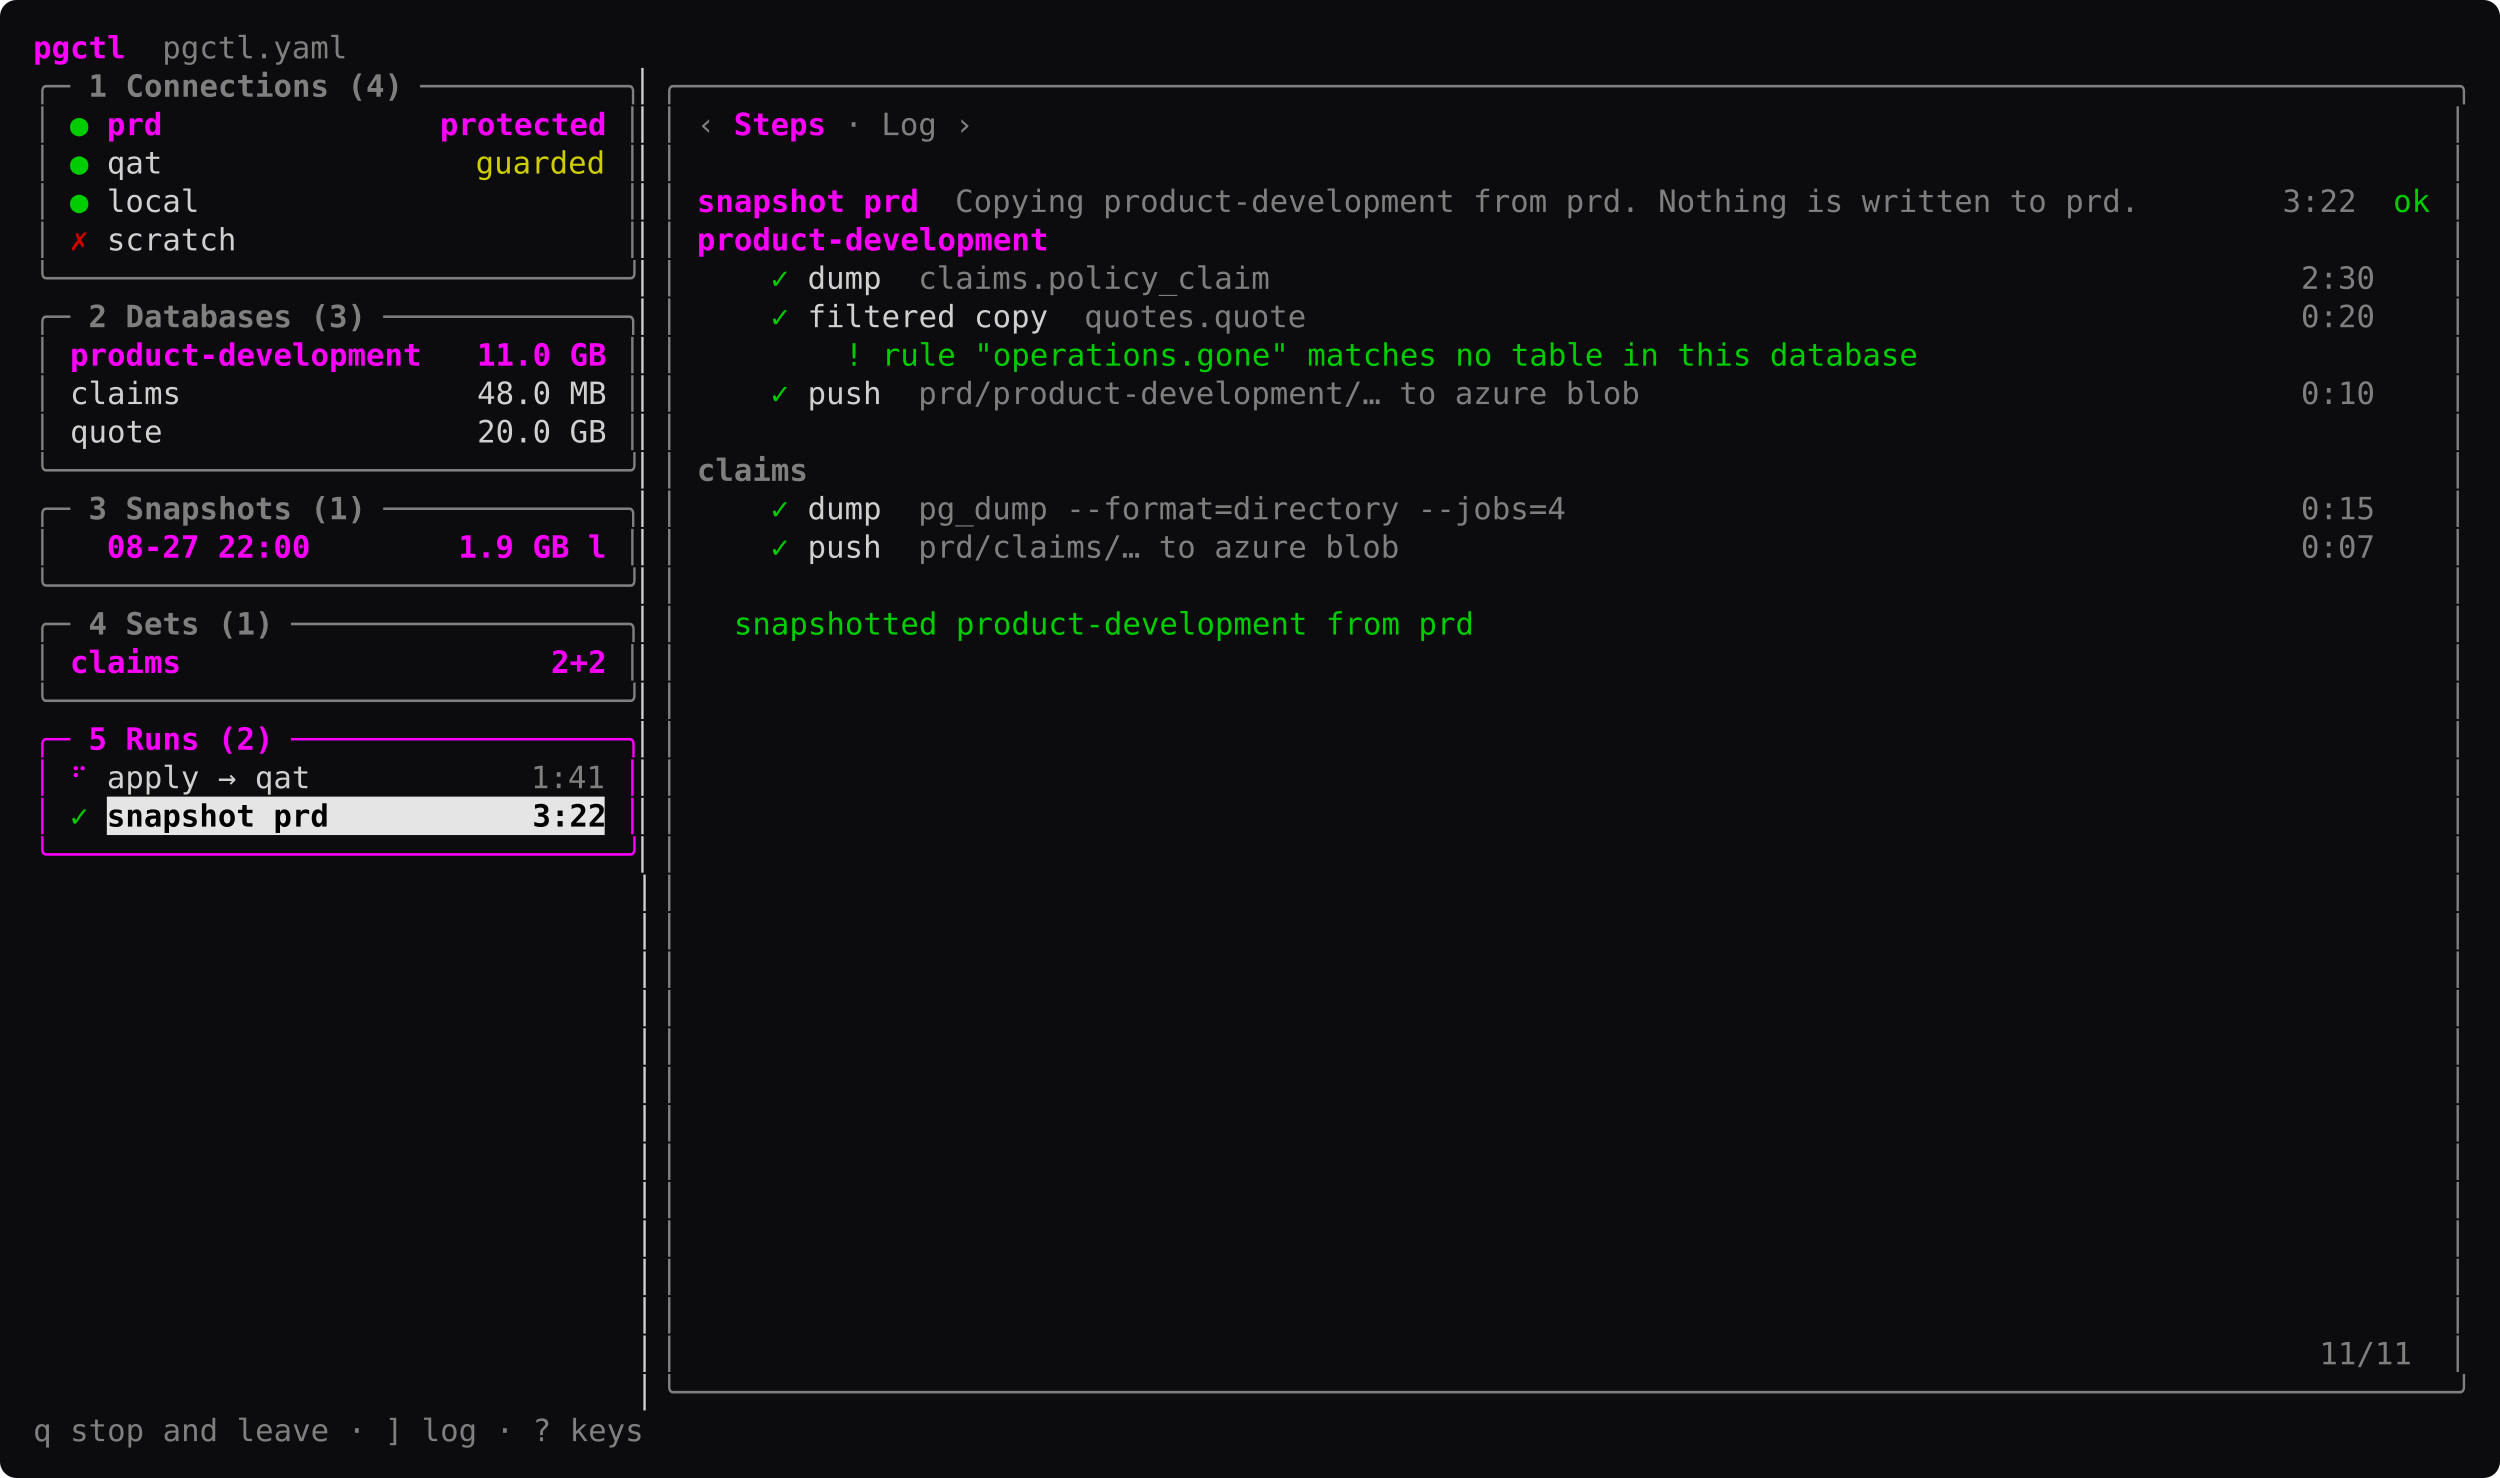
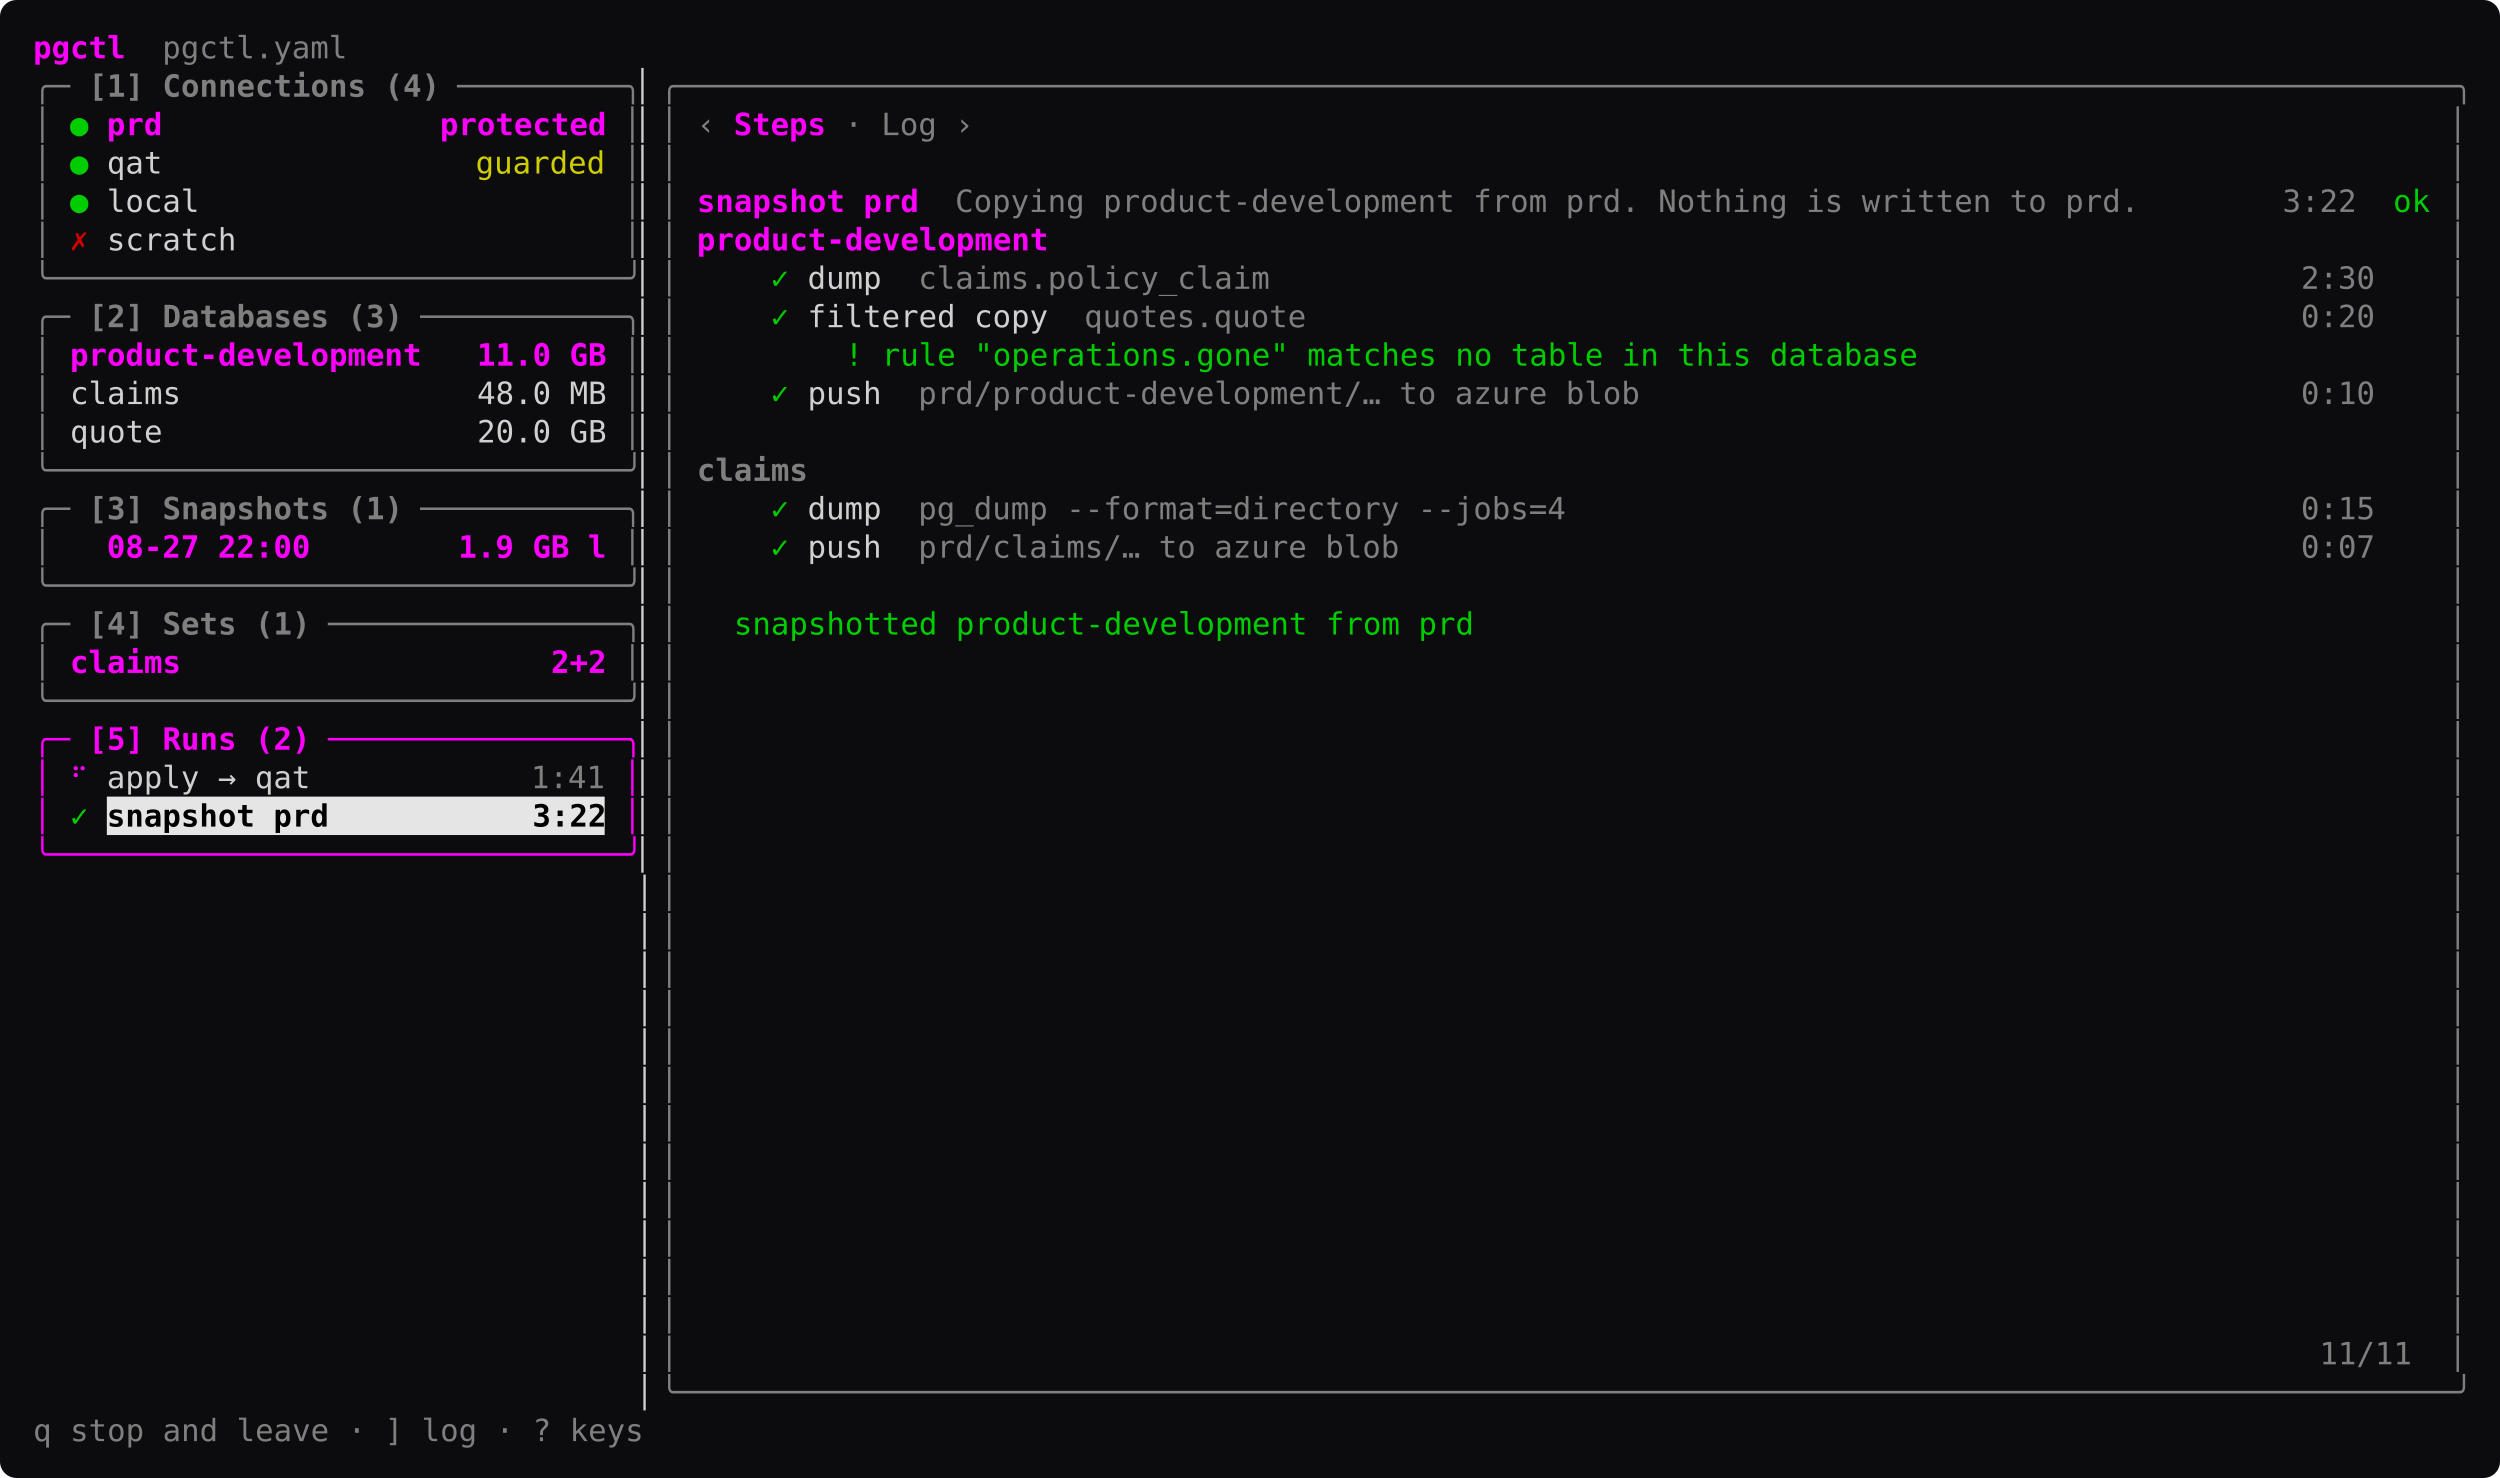
<svg xmlns="http://www.w3.org/2000/svg" width="1057.6" height="625.25" viewBox="0 0 1057.6 625.25" font-family="ui-monospace, 'SF Mono', SFMono-Regular, Menlo, Consolas, 'DejaVu Sans Mono', monospace" font-size="13" role="img">
  <rect width="1057.6" height="625.25" rx="7" fill="#0c0c0e" />
  <rect x="45.2" y="337" width="210.6" height="16.25" fill="#e5e5e5" />
  <text x="14" y="24.68" textLength="39" lengthAdjust="spacing" fill="#ff00ff" font-weight="600" xml:space="preserve">pgctl</text>
  <text x="53" y="24.68" textLength="93.6" lengthAdjust="spacing" fill="#7f7f7f" xml:space="preserve">  pgctl.yaml</text>
  <text x="14" y="40.92" textLength="15.6" lengthAdjust="spacing" fill="#7f7f7f" xml:space="preserve">╭─</text>
-   <text x="29.6" y="40.92" textLength="140.4" lengthAdjust="spacing" fill="#7f7f7f" font-weight="600" xml:space="preserve"> 1 Connections (4)</text>
-   <text x="177.8" y="40.92" textLength="93.6" lengthAdjust="spacing" fill="#7f7f7f" xml:space="preserve">───────────╮</text>
+   <text x="29.6" y="40.92" textLength="156" lengthAdjust="spacing" fill="#7f7f7f" font-weight="600" xml:space="preserve"> [1] Connections (4)</text>
+   <text x="193.4" y="40.92" textLength="78" lengthAdjust="spacing" fill="#7f7f7f" xml:space="preserve">─────────╮</text>
  <text x="271.4" y="40.92" textLength="7.8" lengthAdjust="spacing" fill="#d0d0d0" xml:space="preserve">▏</text>
  <text x="279.2" y="40.92" textLength="764.4" lengthAdjust="spacing" fill="#7f7f7f" xml:space="preserve">╭────────────────────────────────────────────────────────────────────────────────────────────────╮</text>
  <text x="14" y="57.17" textLength="7.8" lengthAdjust="spacing" fill="#7f7f7f" xml:space="preserve">│</text>
  <text x="29.6" y="57.17" textLength="7.8" lengthAdjust="spacing" fill="#00cd00" xml:space="preserve">●</text>
  <text x="45.2" y="57.17" textLength="210.6" lengthAdjust="spacing" fill="#ff00ff" font-weight="600" xml:space="preserve">prd               protected</text>
  <text x="263.6" y="57.17" textLength="7.8" lengthAdjust="spacing" fill="#7f7f7f" xml:space="preserve">│</text>
  <text x="271.4" y="57.17" textLength="7.8" lengthAdjust="spacing" fill="#d0d0d0" xml:space="preserve">▏</text>
  <text x="279.2" y="57.17" textLength="7.8" lengthAdjust="spacing" fill="#7f7f7f" xml:space="preserve">│</text>
  <text x="294.8" y="57.17" textLength="7.8" lengthAdjust="spacing" fill="#7f7f7f" xml:space="preserve">‹</text>
  <text x="310.4" y="57.17" textLength="7.8" lengthAdjust="spacing" fill="#ff00ff" font-weight="600" xml:space="preserve">S</text>
  <text x="318.2" y="57.17" textLength="7.8" lengthAdjust="spacing" fill="#ff00ff" font-weight="600" xml:space="preserve">t</text>
  <text x="326" y="57.17" textLength="7.8" lengthAdjust="spacing" fill="#ff00ff" font-weight="600" xml:space="preserve">e</text>
  <text x="333.8" y="57.17" textLength="7.8" lengthAdjust="spacing" fill="#ff00ff" font-weight="600" xml:space="preserve">p</text>
  <text x="341.6" y="57.17" textLength="7.8" lengthAdjust="spacing" fill="#ff00ff" font-weight="600" xml:space="preserve">s</text>
  <text x="357.2" y="57.17" textLength="7.8" lengthAdjust="spacing" fill="#7f7f7f" xml:space="preserve">·</text>
  <text x="365" y="57.17" textLength="31.2" lengthAdjust="spacing" fill="#7f7f7f" xml:space="preserve"> Log</text>
  <text x="404" y="57.17" textLength="7.8" lengthAdjust="spacing" fill="#7f7f7f" xml:space="preserve">›</text>
  <text x="1035.8" y="57.17" textLength="7.8" lengthAdjust="spacing" fill="#7f7f7f" xml:space="preserve">│</text>
  <text x="14" y="73.42" textLength="7.8" lengthAdjust="spacing" fill="#7f7f7f" xml:space="preserve">│</text>
  <text x="29.6" y="73.42" textLength="7.8" lengthAdjust="spacing" fill="#00cd00" xml:space="preserve">●</text>
  <text x="45.2" y="73.42" textLength="23.4" lengthAdjust="spacing" fill="#d0d0d0" xml:space="preserve">qat</text>
  <text x="201.2" y="73.42" textLength="54.6" lengthAdjust="spacing" fill="#cdcd00" xml:space="preserve">guarded</text>
  <text x="263.6" y="73.42" textLength="7.8" lengthAdjust="spacing" fill="#7f7f7f" xml:space="preserve">│</text>
  <text x="271.4" y="73.42" textLength="7.8" lengthAdjust="spacing" fill="#d0d0d0" xml:space="preserve">▏</text>
  <text x="279.2" y="73.42" textLength="7.8" lengthAdjust="spacing" fill="#7f7f7f" xml:space="preserve">│</text>
  <text x="1035.8" y="73.42" textLength="7.8" lengthAdjust="spacing" fill="#7f7f7f" xml:space="preserve">│</text>
  <text x="14" y="89.67" textLength="7.8" lengthAdjust="spacing" fill="#7f7f7f" xml:space="preserve">│</text>
  <text x="29.6" y="89.67" textLength="7.8" lengthAdjust="spacing" fill="#00cd00" xml:space="preserve">●</text>
  <text x="45.2" y="89.67" textLength="39" lengthAdjust="spacing" fill="#d0d0d0" xml:space="preserve">local</text>
  <text x="263.6" y="89.67" textLength="7.8" lengthAdjust="spacing" fill="#7f7f7f" xml:space="preserve">│</text>
  <text x="271.4" y="89.67" textLength="7.8" lengthAdjust="spacing" fill="#d0d0d0" xml:space="preserve">▏</text>
  <text x="279.2" y="89.67" textLength="7.8" lengthAdjust="spacing" fill="#7f7f7f" xml:space="preserve">│</text>
  <text x="294.8" y="89.67" textLength="93.6" lengthAdjust="spacing" fill="#ff00ff" font-weight="600" xml:space="preserve">snapshot prd</text>
  <text x="388.4" y="89.67" textLength="514.8" lengthAdjust="spacing" fill="#7f7f7f" xml:space="preserve">  Copying product-development from prd. Nothing is written to prd.</text>
  <text x="965.6" y="89.67" textLength="31.2" lengthAdjust="spacing" fill="#7f7f7f" xml:space="preserve">3:22</text>
  <text x="1012.4" y="89.67" textLength="15.6" lengthAdjust="spacing" fill="#00cd00" xml:space="preserve">ok</text>
  <text x="1035.8" y="89.67" textLength="7.8" lengthAdjust="spacing" fill="#7f7f7f" xml:space="preserve">│</text>
  <text x="14" y="105.92" textLength="7.8" lengthAdjust="spacing" fill="#7f7f7f" xml:space="preserve">│</text>
  <text x="29.6" y="105.92" textLength="7.8" lengthAdjust="spacing" fill="#cd0000" font-weight="600" xml:space="preserve">✗</text>
  <text x="45.2" y="105.92" textLength="54.6" lengthAdjust="spacing" fill="#d0d0d0" xml:space="preserve">scratch</text>
  <text x="263.6" y="105.92" textLength="7.8" lengthAdjust="spacing" fill="#7f7f7f" xml:space="preserve">│</text>
  <text x="271.4" y="105.92" textLength="7.8" lengthAdjust="spacing" fill="#d0d0d0" xml:space="preserve">▏</text>
  <text x="279.2" y="105.92" textLength="7.8" lengthAdjust="spacing" fill="#7f7f7f" xml:space="preserve">│</text>
  <text x="294.8" y="105.92" textLength="148.2" lengthAdjust="spacing" fill="#ff00ff" font-weight="600" xml:space="preserve">product-development</text>
  <text x="1035.8" y="105.92" textLength="7.8" lengthAdjust="spacing" fill="#7f7f7f" xml:space="preserve">│</text>
  <text x="14" y="122.17" textLength="257.4" lengthAdjust="spacing" fill="#7f7f7f" xml:space="preserve">╰───────────────────────────────╯</text>
  <text x="271.4" y="122.17" textLength="7.8" lengthAdjust="spacing" fill="#d0d0d0" xml:space="preserve">▏</text>
  <text x="279.2" y="122.17" textLength="7.8" lengthAdjust="spacing" fill="#7f7f7f" xml:space="preserve">│</text>
  <text x="326" y="122.17" textLength="7.8" lengthAdjust="spacing" fill="#00cd00" xml:space="preserve">✓</text>
  <text x="333.8" y="122.17" textLength="39" lengthAdjust="spacing" fill="#d0d0d0" xml:space="preserve"> dump</text>
  <text x="372.8" y="122.17" textLength="163.8" lengthAdjust="spacing" fill="#7f7f7f" xml:space="preserve">  claims.policy_claim</text>
  <text x="973.4" y="122.17" textLength="31.2" lengthAdjust="spacing" fill="#7f7f7f" xml:space="preserve">2:30</text>
  <text x="1035.8" y="122.17" textLength="7.8" lengthAdjust="spacing" fill="#7f7f7f" xml:space="preserve">│</text>
  <text x="14" y="138.43" textLength="15.6" lengthAdjust="spacing" fill="#7f7f7f" xml:space="preserve">╭─</text>
-   <text x="29.6" y="138.43" textLength="124.8" lengthAdjust="spacing" fill="#7f7f7f" font-weight="600" xml:space="preserve"> 2 Databases (3)</text>
-   <text x="162.2" y="138.43" textLength="109.2" lengthAdjust="spacing" fill="#7f7f7f" xml:space="preserve">─────────────╮</text>
+   <text x="29.6" y="138.43" textLength="140.4" lengthAdjust="spacing" fill="#7f7f7f" font-weight="600" xml:space="preserve"> [2] Databases (3)</text>
+   <text x="177.8" y="138.43" textLength="93.6" lengthAdjust="spacing" fill="#7f7f7f" xml:space="preserve">───────────╮</text>
  <text x="271.4" y="138.43" textLength="7.8" lengthAdjust="spacing" fill="#d0d0d0" xml:space="preserve">▏</text>
  <text x="279.2" y="138.43" textLength="7.8" lengthAdjust="spacing" fill="#7f7f7f" xml:space="preserve">│</text>
  <text x="326" y="138.43" textLength="7.8" lengthAdjust="spacing" fill="#00cd00" xml:space="preserve">✓</text>
  <text x="333.8" y="138.43" textLength="109.2" lengthAdjust="spacing" fill="#d0d0d0" xml:space="preserve"> filtered copy</text>
  <text x="443" y="138.43" textLength="109.2" lengthAdjust="spacing" fill="#7f7f7f" xml:space="preserve">  quotes.quote</text>
  <text x="973.4" y="138.43" textLength="31.2" lengthAdjust="spacing" fill="#7f7f7f" xml:space="preserve">0:20</text>
  <text x="1035.8" y="138.43" textLength="7.8" lengthAdjust="spacing" fill="#7f7f7f" xml:space="preserve">│</text>
  <text x="14" y="154.68" textLength="7.8" lengthAdjust="spacing" fill="#7f7f7f" xml:space="preserve">│</text>
  <text x="29.6" y="154.68" textLength="226.2" lengthAdjust="spacing" fill="#ff00ff" font-weight="600" xml:space="preserve">product-development   11.0 GB</text>
  <text x="263.6" y="154.68" textLength="7.8" lengthAdjust="spacing" fill="#7f7f7f" xml:space="preserve">│</text>
  <text x="271.4" y="154.68" textLength="7.8" lengthAdjust="spacing" fill="#d0d0d0" xml:space="preserve">▏</text>
  <text x="279.2" y="154.68" textLength="7.8" lengthAdjust="spacing" fill="#7f7f7f" xml:space="preserve">│</text>
  <text x="310.4" y="154.68" textLength="499.2" lengthAdjust="spacing" fill="#00cd00" xml:space="preserve">      ! rule "operations.gone" matches no table in this database</text>
  <text x="1035.8" y="154.68" textLength="7.8" lengthAdjust="spacing" fill="#7f7f7f" xml:space="preserve">│</text>
  <text x="14" y="170.93" textLength="7.8" lengthAdjust="spacing" fill="#7f7f7f" xml:space="preserve">│</text>
  <text x="21.8" y="170.93" textLength="234" lengthAdjust="spacing" fill="#d0d0d0" xml:space="preserve"> claims                48.0 MB</text>
  <text x="263.6" y="170.93" textLength="7.8" lengthAdjust="spacing" fill="#7f7f7f" xml:space="preserve">│</text>
  <text x="271.4" y="170.93" textLength="7.8" lengthAdjust="spacing" fill="#d0d0d0" xml:space="preserve">▏</text>
  <text x="279.2" y="170.93" textLength="7.8" lengthAdjust="spacing" fill="#7f7f7f" xml:space="preserve">│</text>
  <text x="326" y="170.93" textLength="7.8" lengthAdjust="spacing" fill="#00cd00" xml:space="preserve">✓</text>
  <text x="333.8" y="170.93" textLength="39" lengthAdjust="spacing" fill="#d0d0d0" xml:space="preserve"> push</text>
  <text x="372.8" y="170.93" textLength="319.8" lengthAdjust="spacing" fill="#7f7f7f" xml:space="preserve">  prd/product-development/… to azure blob</text>
  <text x="973.4" y="170.93" textLength="31.2" lengthAdjust="spacing" fill="#7f7f7f" xml:space="preserve">0:10</text>
  <text x="1035.8" y="170.93" textLength="7.8" lengthAdjust="spacing" fill="#7f7f7f" xml:space="preserve">│</text>
  <text x="14" y="187.18" textLength="7.8" lengthAdjust="spacing" fill="#7f7f7f" xml:space="preserve">│</text>
  <text x="21.8" y="187.18" textLength="234" lengthAdjust="spacing" fill="#d0d0d0" xml:space="preserve"> quote                 20.0 GB</text>
  <text x="263.6" y="187.18" textLength="7.8" lengthAdjust="spacing" fill="#7f7f7f" xml:space="preserve">│</text>
  <text x="271.4" y="187.18" textLength="7.8" lengthAdjust="spacing" fill="#d0d0d0" xml:space="preserve">▏</text>
  <text x="279.2" y="187.18" textLength="7.8" lengthAdjust="spacing" fill="#7f7f7f" xml:space="preserve">│</text>
  <text x="1035.8" y="187.18" textLength="7.8" lengthAdjust="spacing" fill="#7f7f7f" xml:space="preserve">│</text>
  <text x="14" y="203.43" textLength="257.4" lengthAdjust="spacing" fill="#7f7f7f" xml:space="preserve">╰───────────────────────────────╯</text>
  <text x="271.4" y="203.43" textLength="7.8" lengthAdjust="spacing" fill="#d0d0d0" xml:space="preserve">▏</text>
  <text x="279.2" y="203.43" textLength="7.8" lengthAdjust="spacing" fill="#7f7f7f" xml:space="preserve">│</text>
  <text x="294.8" y="203.43" textLength="46.8" lengthAdjust="spacing" fill="#7f7f7f" font-weight="600" xml:space="preserve">claims</text>
  <text x="1035.8" y="203.43" textLength="7.8" lengthAdjust="spacing" fill="#7f7f7f" xml:space="preserve">│</text>
  <text x="14" y="219.68" textLength="15.6" lengthAdjust="spacing" fill="#7f7f7f" xml:space="preserve">╭─</text>
-   <text x="29.6" y="219.68" textLength="124.8" lengthAdjust="spacing" fill="#7f7f7f" font-weight="600" xml:space="preserve"> 3 Snapshots (1)</text>
-   <text x="162.2" y="219.68" textLength="109.2" lengthAdjust="spacing" fill="#7f7f7f" xml:space="preserve">─────────────╮</text>
+   <text x="29.6" y="219.68" textLength="140.4" lengthAdjust="spacing" fill="#7f7f7f" font-weight="600" xml:space="preserve"> [3] Snapshots (1)</text>
+   <text x="177.8" y="219.68" textLength="93.6" lengthAdjust="spacing" fill="#7f7f7f" xml:space="preserve">───────────╮</text>
  <text x="271.4" y="219.68" textLength="7.8" lengthAdjust="spacing" fill="#d0d0d0" xml:space="preserve">▏</text>
  <text x="279.2" y="219.68" textLength="7.8" lengthAdjust="spacing" fill="#7f7f7f" xml:space="preserve">│</text>
  <text x="326" y="219.68" textLength="7.8" lengthAdjust="spacing" fill="#00cd00" xml:space="preserve">✓</text>
  <text x="333.8" y="219.68" textLength="39" lengthAdjust="spacing" fill="#d0d0d0" xml:space="preserve"> dump</text>
  <text x="372.8" y="219.68" textLength="288.6" lengthAdjust="spacing" fill="#7f7f7f" xml:space="preserve">  pg_dump --format=directory --jobs=4</text>
  <text x="973.4" y="219.68" textLength="31.2" lengthAdjust="spacing" fill="#7f7f7f" xml:space="preserve">0:15</text>
  <text x="1035.8" y="219.68" textLength="7.8" lengthAdjust="spacing" fill="#7f7f7f" xml:space="preserve">│</text>
  <text x="14" y="235.93" textLength="7.8" lengthAdjust="spacing" fill="#7f7f7f" xml:space="preserve">│</text>
  <text x="45.2" y="235.93" textLength="210.6" lengthAdjust="spacing" fill="#ff00ff" font-weight="600" xml:space="preserve">08-27 22:00        1.9 GB l</text>
  <text x="263.6" y="235.93" textLength="7.8" lengthAdjust="spacing" fill="#7f7f7f" xml:space="preserve">│</text>
  <text x="271.4" y="235.93" textLength="7.8" lengthAdjust="spacing" fill="#d0d0d0" xml:space="preserve">▏</text>
  <text x="279.2" y="235.93" textLength="7.8" lengthAdjust="spacing" fill="#7f7f7f" xml:space="preserve">│</text>
  <text x="326" y="235.93" textLength="7.8" lengthAdjust="spacing" fill="#00cd00" xml:space="preserve">✓</text>
  <text x="333.8" y="235.93" textLength="39" lengthAdjust="spacing" fill="#d0d0d0" xml:space="preserve"> push</text>
  <text x="372.8" y="235.93" textLength="218.4" lengthAdjust="spacing" fill="#7f7f7f" xml:space="preserve">  prd/claims/… to azure blob</text>
  <text x="973.4" y="235.93" textLength="31.2" lengthAdjust="spacing" fill="#7f7f7f" xml:space="preserve">0:07</text>
  <text x="1035.8" y="235.93" textLength="7.8" lengthAdjust="spacing" fill="#7f7f7f" xml:space="preserve">│</text>
  <text x="14" y="252.18" textLength="257.4" lengthAdjust="spacing" fill="#7f7f7f" xml:space="preserve">╰───────────────────────────────╯</text>
  <text x="271.4" y="252.18" textLength="7.8" lengthAdjust="spacing" fill="#d0d0d0" xml:space="preserve">▏</text>
  <text x="279.2" y="252.18" textLength="7.8" lengthAdjust="spacing" fill="#7f7f7f" xml:space="preserve">│</text>
  <text x="1035.8" y="252.18" textLength="7.8" lengthAdjust="spacing" fill="#7f7f7f" xml:space="preserve">│</text>
  <text x="14" y="268.43" textLength="15.6" lengthAdjust="spacing" fill="#7f7f7f" xml:space="preserve">╭─</text>
-   <text x="29.6" y="268.43" textLength="85.8" lengthAdjust="spacing" fill="#7f7f7f" font-weight="600" xml:space="preserve"> 4 Sets (1)</text>
-   <text x="123.2" y="268.43" textLength="148.2" lengthAdjust="spacing" fill="#7f7f7f" xml:space="preserve">──────────────────╮</text>
+   <text x="29.6" y="268.43" textLength="101.4" lengthAdjust="spacing" fill="#7f7f7f" font-weight="600" xml:space="preserve"> [4] Sets (1)</text>
+   <text x="138.8" y="268.43" textLength="132.6" lengthAdjust="spacing" fill="#7f7f7f" xml:space="preserve">────────────────╮</text>
  <text x="271.4" y="268.43" textLength="7.8" lengthAdjust="spacing" fill="#d0d0d0" xml:space="preserve">▏</text>
  <text x="279.2" y="268.43" textLength="7.8" lengthAdjust="spacing" fill="#7f7f7f" xml:space="preserve">│</text>
  <text x="294.8" y="268.43" textLength="327.6" lengthAdjust="spacing" fill="#00cd00" xml:space="preserve">  snapshotted product-development from prd</text>
  <text x="1035.8" y="268.43" textLength="7.8" lengthAdjust="spacing" fill="#7f7f7f" xml:space="preserve">│</text>
  <text x="14" y="284.68" textLength="7.8" lengthAdjust="spacing" fill="#7f7f7f" xml:space="preserve">│</text>
  <text x="29.6" y="284.68" textLength="226.2" lengthAdjust="spacing" fill="#ff00ff" font-weight="600" xml:space="preserve">claims                    2+2</text>
  <text x="263.6" y="284.68" textLength="7.8" lengthAdjust="spacing" fill="#7f7f7f" xml:space="preserve">│</text>
  <text x="271.4" y="284.68" textLength="7.8" lengthAdjust="spacing" fill="#d0d0d0" xml:space="preserve">▏</text>
  <text x="279.2" y="284.68" textLength="7.8" lengthAdjust="spacing" fill="#7f7f7f" xml:space="preserve">│</text>
  <text x="1035.8" y="284.68" textLength="7.8" lengthAdjust="spacing" fill="#7f7f7f" xml:space="preserve">│</text>
  <text x="14" y="300.93" textLength="257.4" lengthAdjust="spacing" fill="#7f7f7f" xml:space="preserve">╰───────────────────────────────╯</text>
  <text x="271.4" y="300.93" textLength="7.8" lengthAdjust="spacing" fill="#d0d0d0" xml:space="preserve">▏</text>
  <text x="279.2" y="300.93" textLength="7.8" lengthAdjust="spacing" fill="#7f7f7f" xml:space="preserve">│</text>
  <text x="1035.8" y="300.93" textLength="7.8" lengthAdjust="spacing" fill="#7f7f7f" xml:space="preserve">│</text>
  <text x="14" y="317.18" textLength="15.6" lengthAdjust="spacing" fill="#ff00ff" xml:space="preserve">╭─</text>
-   <text x="29.6" y="317.18" textLength="85.8" lengthAdjust="spacing" fill="#ff00ff" font-weight="600" xml:space="preserve"> 5 Runs (2)</text>
-   <text x="123.2" y="317.18" textLength="148.2" lengthAdjust="spacing" fill="#ff00ff" xml:space="preserve">──────────────────╮</text>
+   <text x="29.6" y="317.18" textLength="101.4" lengthAdjust="spacing" fill="#ff00ff" font-weight="600" xml:space="preserve"> [5] Runs (2)</text>
+   <text x="138.8" y="317.18" textLength="132.6" lengthAdjust="spacing" fill="#ff00ff" xml:space="preserve">────────────────╮</text>
  <text x="271.4" y="317.18" textLength="7.8" lengthAdjust="spacing" fill="#d0d0d0" xml:space="preserve">▏</text>
  <text x="279.2" y="317.18" textLength="7.8" lengthAdjust="spacing" fill="#7f7f7f" xml:space="preserve">│</text>
  <text x="1035.8" y="317.18" textLength="7.8" lengthAdjust="spacing" fill="#7f7f7f" xml:space="preserve">│</text>
  <text x="14" y="333.43" textLength="7.8" lengthAdjust="spacing" fill="#ff00ff" xml:space="preserve">│</text>
  <text x="29.6" y="333.43" textLength="7.8" lengthAdjust="spacing" fill="#ff00ff" xml:space="preserve">⠋</text>
  <text x="45.2" y="333.43" textLength="85.8" lengthAdjust="spacing" fill="#d0d0d0" xml:space="preserve">apply → qat</text>
  <text x="224.6" y="333.43" textLength="31.2" lengthAdjust="spacing" fill="#7f7f7f" xml:space="preserve">1:41</text>
  <text x="263.6" y="333.43" textLength="7.8" lengthAdjust="spacing" fill="#ff00ff" xml:space="preserve">│</text>
  <text x="271.4" y="333.43" textLength="7.8" lengthAdjust="spacing" fill="#d0d0d0" xml:space="preserve">▏</text>
  <text x="279.2" y="333.43" textLength="7.8" lengthAdjust="spacing" fill="#7f7f7f" xml:space="preserve">│</text>
  <text x="1035.8" y="333.43" textLength="7.8" lengthAdjust="spacing" fill="#7f7f7f" xml:space="preserve">│</text>
  <text x="14" y="349.68" textLength="7.8" lengthAdjust="spacing" fill="#ff00ff" xml:space="preserve">│</text>
  <text x="29.6" y="349.68" textLength="7.8" lengthAdjust="spacing" fill="#00cd00" xml:space="preserve">✓</text>
  <text x="45.2" y="349.68" textLength="210.6" lengthAdjust="spacing" fill="#000000" font-weight="600" xml:space="preserve">snapshot prd           3:22</text>
  <text x="263.6" y="349.68" textLength="7.8" lengthAdjust="spacing" fill="#ff00ff" xml:space="preserve">│</text>
  <text x="271.4" y="349.68" textLength="7.8" lengthAdjust="spacing" fill="#d0d0d0" xml:space="preserve">▏</text>
  <text x="279.2" y="349.68" textLength="7.8" lengthAdjust="spacing" fill="#7f7f7f" xml:space="preserve">│</text>
  <text x="1035.8" y="349.68" textLength="7.8" lengthAdjust="spacing" fill="#7f7f7f" xml:space="preserve">│</text>
  <text x="14" y="365.93" textLength="257.4" lengthAdjust="spacing" fill="#ff00ff" xml:space="preserve">╰───────────────────────────────╯</text>
  <text x="271.4" y="365.93" textLength="7.8" lengthAdjust="spacing" fill="#d0d0d0" xml:space="preserve">▏</text>
  <text x="279.2" y="365.93" textLength="7.8" lengthAdjust="spacing" fill="#7f7f7f" xml:space="preserve">│</text>
  <text x="1035.8" y="365.93" textLength="7.8" lengthAdjust="spacing" fill="#7f7f7f" xml:space="preserve">│</text>
  <text x="14" y="382.18" textLength="265.2" lengthAdjust="spacing" fill="#d0d0d0" xml:space="preserve">                                 ▏</text>
  <text x="279.2" y="382.18" textLength="7.8" lengthAdjust="spacing" fill="#7f7f7f" xml:space="preserve">│</text>
  <text x="1035.8" y="382.18" textLength="7.8" lengthAdjust="spacing" fill="#7f7f7f" xml:space="preserve">│</text>
  <text x="14" y="398.43" textLength="265.2" lengthAdjust="spacing" fill="#d0d0d0" xml:space="preserve">                                 ▏</text>
  <text x="279.2" y="398.43" textLength="7.8" lengthAdjust="spacing" fill="#7f7f7f" xml:space="preserve">│</text>
  <text x="1035.8" y="398.43" textLength="7.8" lengthAdjust="spacing" fill="#7f7f7f" xml:space="preserve">│</text>
  <text x="14" y="414.68" textLength="265.2" lengthAdjust="spacing" fill="#d0d0d0" xml:space="preserve">                                 ▏</text>
  <text x="279.2" y="414.68" textLength="7.8" lengthAdjust="spacing" fill="#7f7f7f" xml:space="preserve">│</text>
  <text x="1035.8" y="414.68" textLength="7.8" lengthAdjust="spacing" fill="#7f7f7f" xml:space="preserve">│</text>
  <text x="14" y="430.93" textLength="265.2" lengthAdjust="spacing" fill="#d0d0d0" xml:space="preserve">                                 ▏</text>
  <text x="279.2" y="430.93" textLength="7.8" lengthAdjust="spacing" fill="#7f7f7f" xml:space="preserve">│</text>
  <text x="1035.8" y="430.93" textLength="7.8" lengthAdjust="spacing" fill="#7f7f7f" xml:space="preserve">│</text>
  <text x="14" y="447.18" textLength="265.2" lengthAdjust="spacing" fill="#d0d0d0" xml:space="preserve">                                 ▏</text>
  <text x="279.2" y="447.18" textLength="7.8" lengthAdjust="spacing" fill="#7f7f7f" xml:space="preserve">│</text>
  <text x="1035.8" y="447.18" textLength="7.8" lengthAdjust="spacing" fill="#7f7f7f" xml:space="preserve">│</text>
  <text x="14" y="463.43" textLength="265.2" lengthAdjust="spacing" fill="#d0d0d0" xml:space="preserve">                                 ▏</text>
  <text x="279.2" y="463.43" textLength="7.8" lengthAdjust="spacing" fill="#7f7f7f" xml:space="preserve">│</text>
  <text x="1035.8" y="463.43" textLength="7.8" lengthAdjust="spacing" fill="#7f7f7f" xml:space="preserve">│</text>
  <text x="14" y="479.68" textLength="265.2" lengthAdjust="spacing" fill="#d0d0d0" xml:space="preserve">                                 ▏</text>
  <text x="279.2" y="479.68" textLength="7.8" lengthAdjust="spacing" fill="#7f7f7f" xml:space="preserve">│</text>
  <text x="1035.8" y="479.68" textLength="7.8" lengthAdjust="spacing" fill="#7f7f7f" xml:space="preserve">│</text>
  <text x="14" y="495.93" textLength="265.2" lengthAdjust="spacing" fill="#d0d0d0" xml:space="preserve">                                 ▏</text>
  <text x="279.2" y="495.93" textLength="7.8" lengthAdjust="spacing" fill="#7f7f7f" xml:space="preserve">│</text>
  <text x="1035.8" y="495.93" textLength="7.8" lengthAdjust="spacing" fill="#7f7f7f" xml:space="preserve">│</text>
  <text x="14" y="512.17" textLength="265.2" lengthAdjust="spacing" fill="#d0d0d0" xml:space="preserve">                                 ▏</text>
  <text x="279.2" y="512.17" textLength="7.8" lengthAdjust="spacing" fill="#7f7f7f" xml:space="preserve">│</text>
  <text x="1035.8" y="512.17" textLength="7.8" lengthAdjust="spacing" fill="#7f7f7f" xml:space="preserve">│</text>
  <text x="14" y="528.42" textLength="265.2" lengthAdjust="spacing" fill="#d0d0d0" xml:space="preserve">                                 ▏</text>
  <text x="279.2" y="528.42" textLength="7.8" lengthAdjust="spacing" fill="#7f7f7f" xml:space="preserve">│</text>
  <text x="1035.8" y="528.42" textLength="7.8" lengthAdjust="spacing" fill="#7f7f7f" xml:space="preserve">│</text>
  <text x="14" y="544.67" textLength="265.2" lengthAdjust="spacing" fill="#d0d0d0" xml:space="preserve">                                 ▏</text>
  <text x="279.2" y="544.67" textLength="7.8" lengthAdjust="spacing" fill="#7f7f7f" xml:space="preserve">│</text>
  <text x="1035.8" y="544.67" textLength="7.8" lengthAdjust="spacing" fill="#7f7f7f" xml:space="preserve">│</text>
  <text x="14" y="560.92" textLength="265.2" lengthAdjust="spacing" fill="#d0d0d0" xml:space="preserve">                                 ▏</text>
  <text x="279.2" y="560.92" textLength="7.8" lengthAdjust="spacing" fill="#7f7f7f" xml:space="preserve">│</text>
  <text x="1035.8" y="560.92" textLength="7.8" lengthAdjust="spacing" fill="#7f7f7f" xml:space="preserve">│</text>
  <text x="14" y="577.17" textLength="265.2" lengthAdjust="spacing" fill="#d0d0d0" xml:space="preserve">                                 ▏</text>
  <text x="279.2" y="577.17" textLength="7.8" lengthAdjust="spacing" fill="#7f7f7f" xml:space="preserve">│</text>
  <text x="981.2" y="577.17" textLength="39" lengthAdjust="spacing" fill="#7f7f7f" xml:space="preserve">11/11</text>
  <text x="1035.8" y="577.17" textLength="7.8" lengthAdjust="spacing" fill="#7f7f7f" xml:space="preserve">│</text>
  <text x="14" y="593.42" textLength="265.2" lengthAdjust="spacing" fill="#d0d0d0" xml:space="preserve">                                 ▏</text>
  <text x="279.2" y="593.42" textLength="764.4" lengthAdjust="spacing" fill="#7f7f7f" xml:space="preserve">╰────────────────────────────────────────────────────────────────────────────────────────────────╯</text>
  <text x="14" y="609.67" textLength="257.4" lengthAdjust="spacing" fill="#7f7f7f" xml:space="preserve">q stop and leave · ] log · ? keys</text>
</svg>
